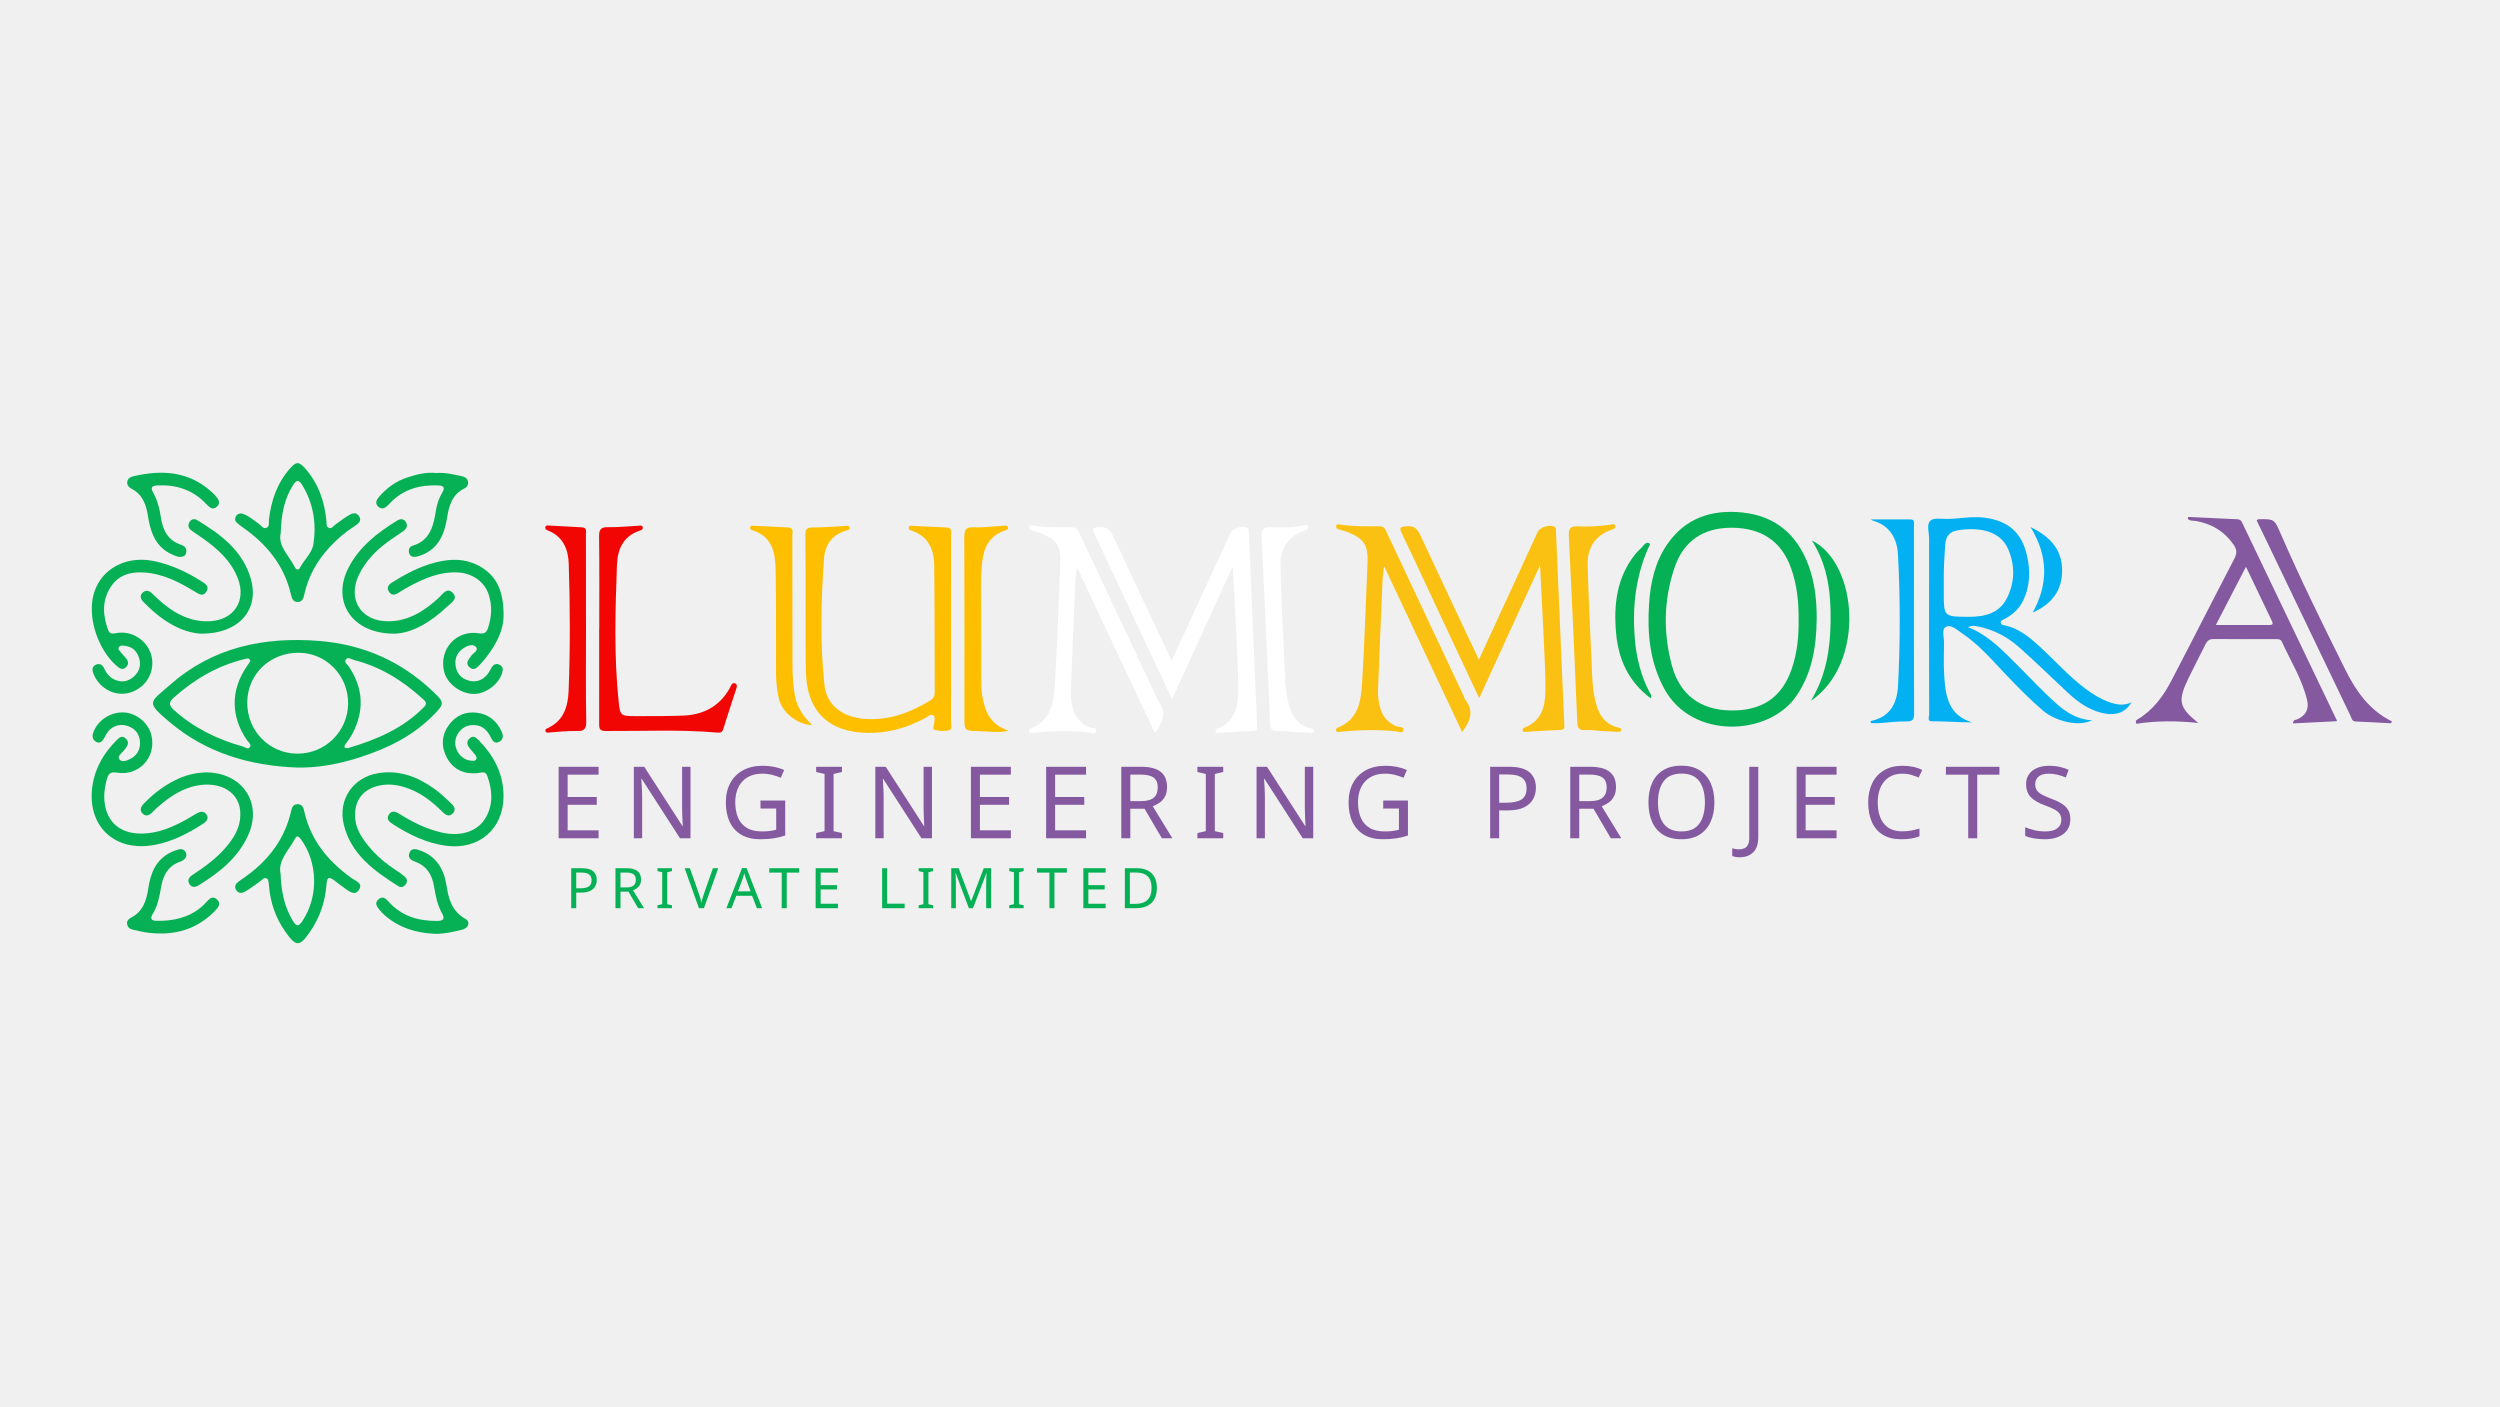
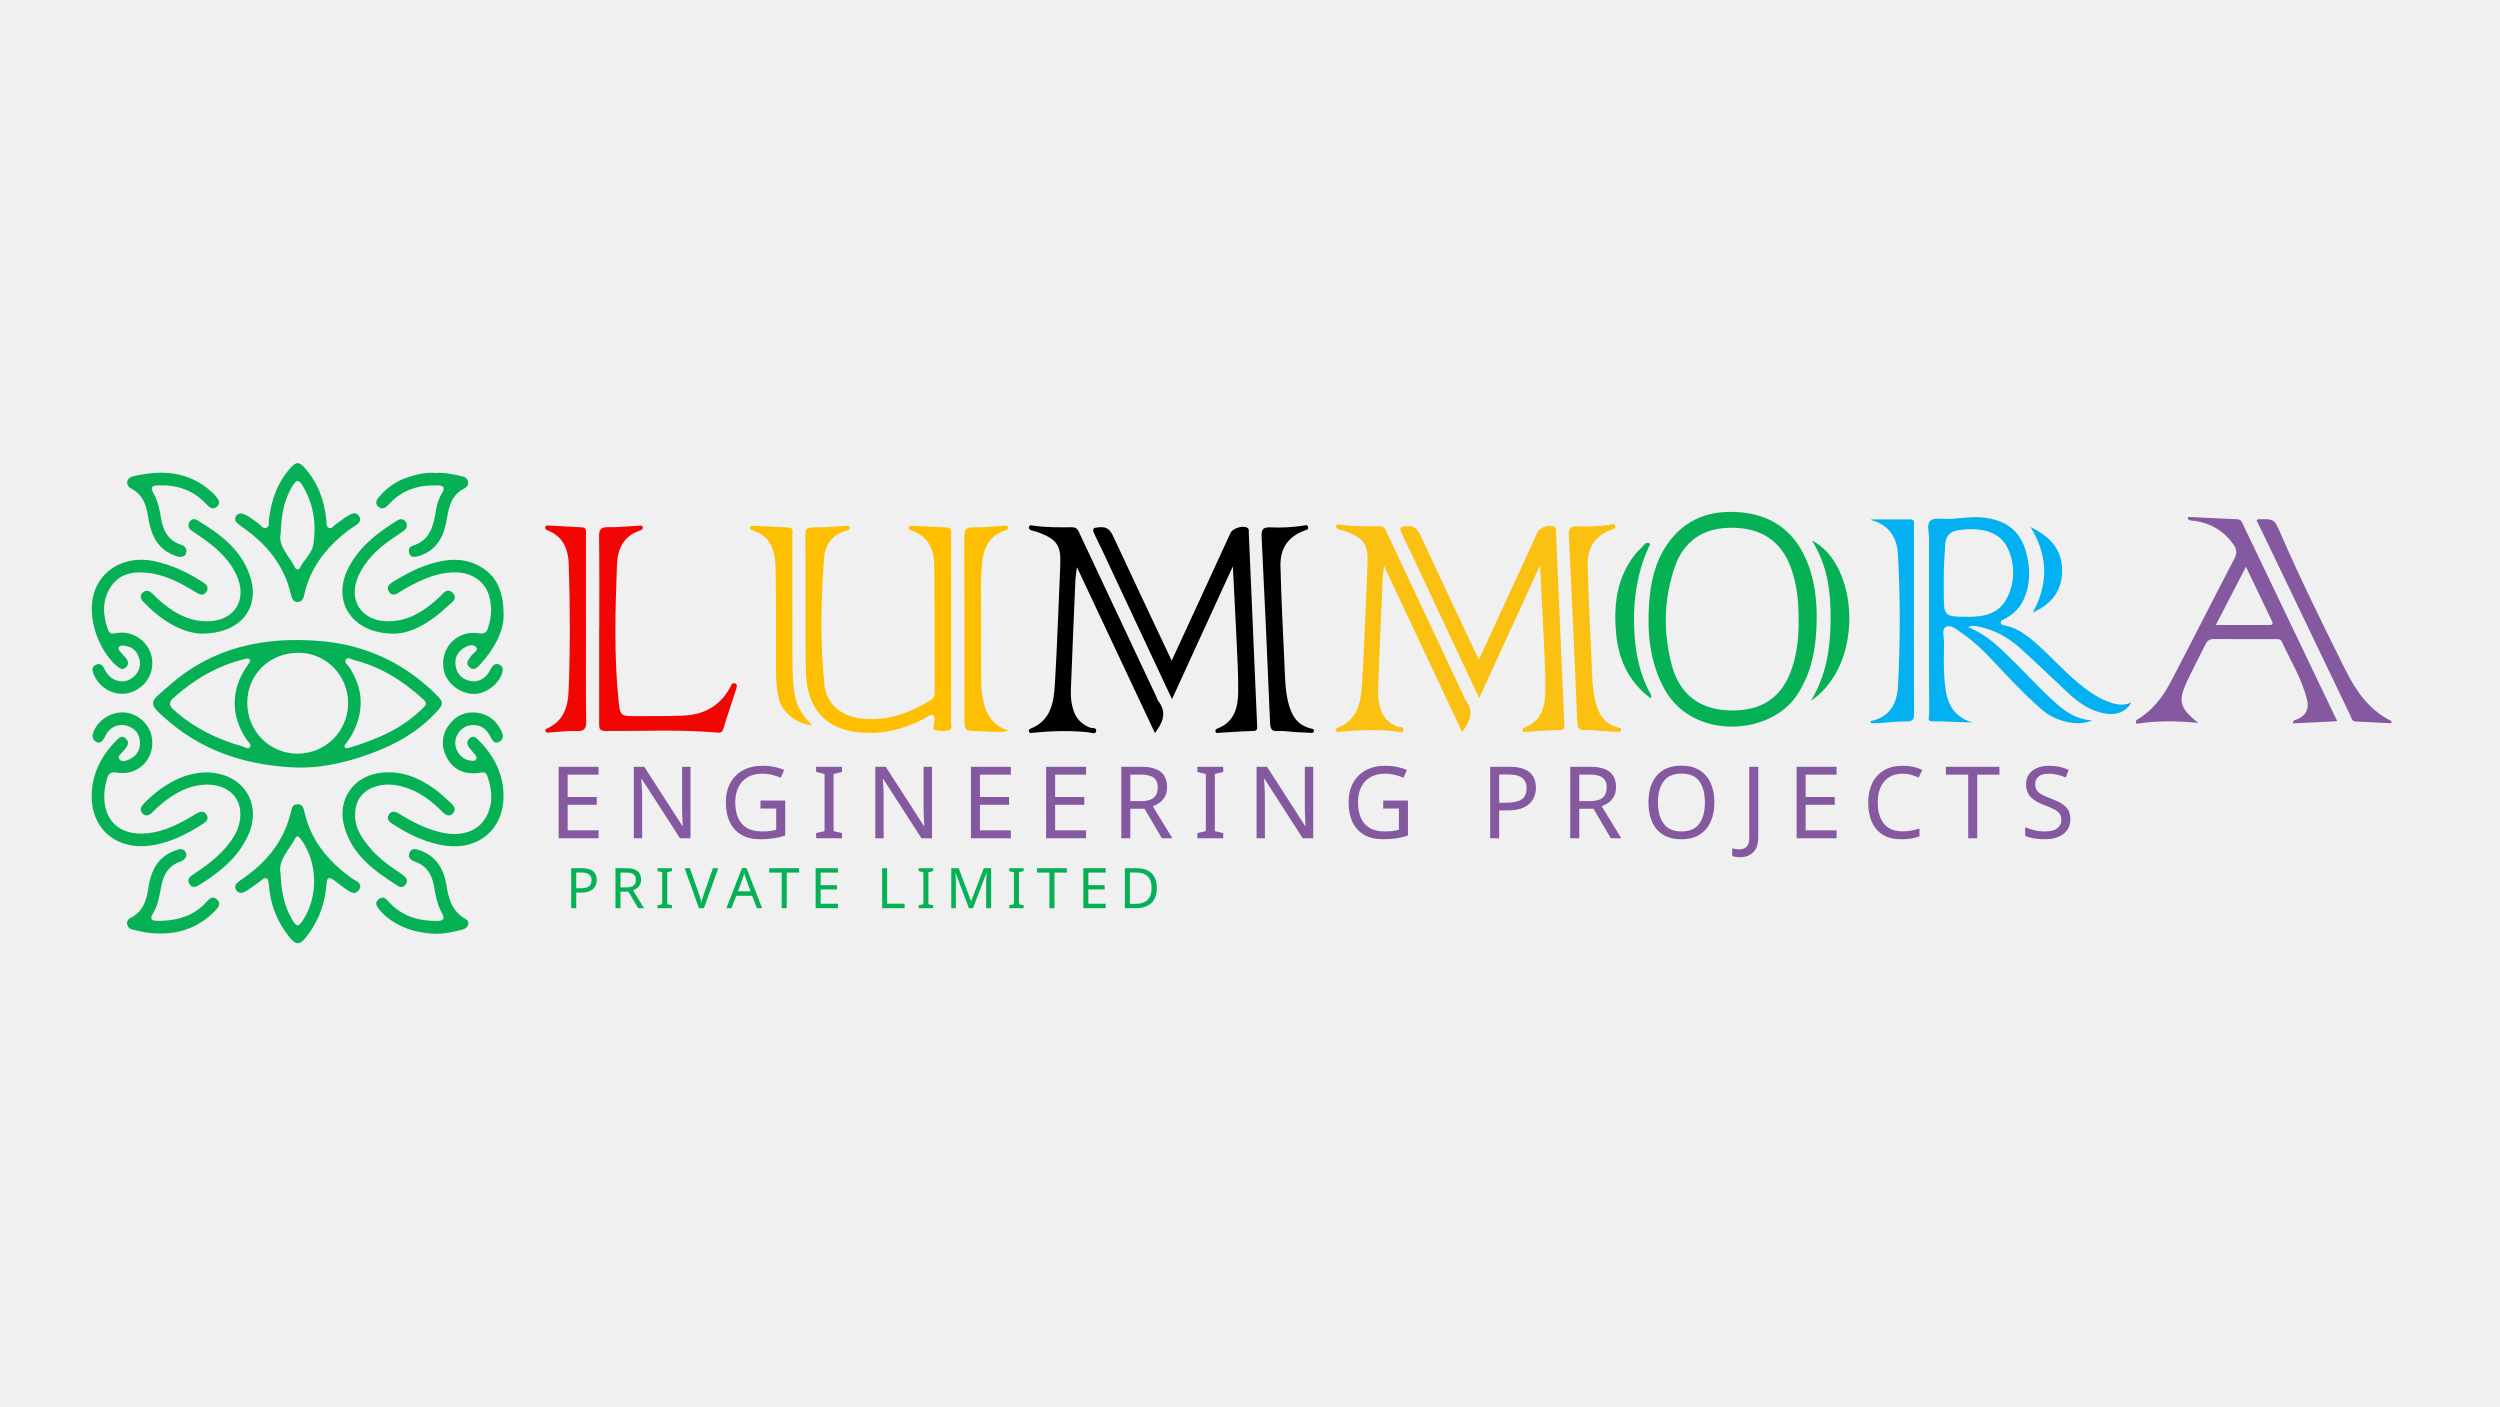
<svg xmlns="http://www.w3.org/2000/svg" version="1.1" id="Layer_1" x="0px" y="0px" viewBox="0 0 1920 1080" style="enable-background:new 0 0 1920 1080;" xml:space="preserve">
  <style type="text/css">
	.st0{fill:#8459A0;}
	.st1{font-family:'Audiowide-Regular';}
	.st2{font-size:76.881px;}
	.st3{letter-spacing:15;}
	.st4{fill:#06B155;}
	.st5{fill:#FEBF00;}
	.st6{fill:#F10603;}
	.st7{fill:#FAC112;}
	.st8{fill:#03B0F2;}
	.st9{font-size:42.977px;}
	.st10{letter-spacing:8;}
</style>
  <g>
    <text transform="matrix(1 0 0 1 421.582 643.7715)" class="st0 st1 st2 st3">ENGINEERING PROJECTS</text>
  </g>
  <g>
    <g>
      <path class="st4" d="M228.5,589.5c-36.26-1.31-69.86-11.05-97.96-34.7c-19.01-15.99-15.67-14.99-0.15-28.69    c32.88-29.04,72.26-37.28,114.87-33.86c33.82,2.72,63.1,15.69,87.65,39.17c8.4,8.03,8.55,8.94,0.54,17.23    c-15.69,16.24-35.34,25.9-56.46,32.77C261.29,586.53,245.21,589.75,228.5,589.5z M228.18,578.8c21.46,0.2,38.96-16.98,39.17-38.44    c0.21-21.39-16.69-38.88-37.73-39.04c-22.32-0.17-39.63,16.49-39.73,38.24C189.79,561.28,206.69,578.6,228.18,578.8z     M192.33,507.66c-0.89-2.79-2.87-1.86-4.8-1.39c-20.67,5.03-38.31,15.51-54.11,29.52c-4,3.54-3.68,6.03,0.05,9.39    c15.3,13.78,33.2,22.6,52.87,28.08c1.83,0.51,4.15,2.63,5.61,0.48c1.35-1.98-1.16-3.66-2.26-5.26    c-12.5-18.17-12.64-38.27-0.3-56.48C190.31,510.64,191.23,509.28,192.33,507.66z M267.12,574.59    c21.73-6.39,42.44-15.06,58.75-31.83c2.89-2.97,0.09-4.82-1.82-6.56c-15.14-13.74-32.13-24.24-52.14-29.3    c-2.08-0.53-4.69-2.62-6.28-0.44c-1.61,2.21,1.28,3.95,2.44,5.7c11.02,16.59,11.8,33.7,2.63,51.27c-1.51,2.9-3.55,5.53-5.41,8.23    C263.8,573.82,264.59,574.59,267.12,574.59z" />
      <path class="st4" d="M185.64,394.35c5.11,1.42,9.09,5.05,13.42,8.15c1.72,1.23,3.14,3.99,5.69,2.82c2.48-1.14,1.52-3.99,1.77-6.14    c1.71-14.81,6.37-28.38,16.47-39.69c4.57-5.11,6.71-5.05,11.34,0.21c10.18,11.55,14.95,25.29,16.38,40.39    c0.19,1.96-0.46,4.46,1.98,5.37c2.09,0.77,3.22-1.38,4.67-2.4c3.19-2.25,6.21-4.75,9.54-6.76c2.77-1.68,6.22-3.72,8.76-0.04    c2.67,3.87-0.76,6.14-3.45,7.87c-7.14,4.59-13.48,10.06-19.21,16.28c-9.51,10.32-16.22,22.17-19.25,35.95    c-0.66,2.99-1.42,5.88-5.04,5.97c-3.62,0.09-4.56-2.7-5.26-5.72c-5.11-22.21-18.45-38.56-36.73-51.37    c-1.83-1.29-3.68-2.63-5.23-4.23c-1.23-1.27-1.16-3.06-0.27-4.6C182.16,394.85,183.64,394.24,185.64,394.35z M215.62,409.36    c-2.45,9.99,6.53,17.46,11.03,26.62c0.74,1.51,2.7,1.96,3.49,0.41c3.24-6.38,9.49-11.46,10.56-18.54c2.39-15.78,0.01-31.08-8.4-45    c-2.81-4.65-4.55-4.59-7.43,0.02C218.28,383.45,216.01,395.21,215.62,409.36z" />
      <path class="st4" d="M202.8,674.47c-1.39,1.07-3.13,2.49-4.96,3.78c-3.18,2.25-6.3,4.64-9.68,6.56c-2.51,1.42-5.38,1.39-6.97-1.56    c-1.43-2.66,0.05-4.84,2.23-6.34c6.11-4.19,12.05-8.57,17.37-13.77c11.32-11.06,19.05-24.15,22.64-39.59    c0.69-2.97,1.33-5.84,5.04-5.93c3.7-0.09,4.6,2.63,5.27,5.67c4.89,22.11,18.32,38.16,36.24,51.08c3.03,2.19,9.08,3.83,5.74,8.96    c-3.32,5.11-7.63,1.09-11.12-1.24c-2.73-1.83-5.23-3.99-7.87-5.94c-4.12-3.05-5.59-2.44-5.96,2.82    c-0.93,13.22-4.94,25.34-12.43,36.29c-8.28,12.1-10.85,12.14-19.23,0.25c-7.52-10.67-11.56-22.59-12.56-35.57    C206.19,675.1,205.64,674.19,202.8,674.47z M215.52,671.31c0.48,13.37,2.87,24.92,9.11,35.4c3.07,5.16,4.58,5.17,7.73,0.44    c12.34-18.53,11.77-44.92-1.3-62.64c-1.23-1.67-2.91-3.33-4.19-0.87C222.07,652.88,213.19,660.6,215.52,671.31z" />
      <path class="st4" d="M70.52,468.76c-0.77-27.25,22.2-43.36,48.22-37.75c13.06,2.82,24.86,8.34,36.04,15.45    c2.88,1.83,6.13,3.76,3.87,7.71c-2.53,4.43-5.91,2.11-8.96,0.24c-12.01-7.37-24.43-13.73-38.81-14.72    c-10.65-0.74-20.11,1.83-26.16,11.57c-6.53,10.51-5.7,21.5-1.67,32.6c1.26,3.47,3.79,2.78,6.61,2.31    c10.66-1.8,21.24,4.17,25.53,14.14c4.03,9.37,1.19,20.86-7.04,27.29c-13.99,10.93-30.92,3.38-36.24-9.82    c-1.14-2.83-1.7-5.8,1.88-7.34c3.16-1.36,5.13,0.55,6.36,3.18c1.81,3.89,4.42,6.94,8.44,8.58c5.31,2.16,10.18,1.07,14.3-2.7    c4.33-3.96,5.69-8.92,3.79-14.57c-1.73-5.12-5.22-8.26-10.68-8.93c-1.61-0.2-3.62-0.57-4.61,0.92c-1.12,1.7,0.6,3.01,1.59,4.26    c0.89,1.13,1.89,2.17,2.86,3.24c2.24,2.48,3.9,5.24,0.89,8.06c-2.84,2.66-5.25,0.56-7.5-1.41    C78.5,501.67,70.72,484.12,70.52,468.76z" />
      <path class="st4" d="M386.75,473.17c-0.09,11.93-7.12,25.3-17.88,36.98c-2.12,2.3-4.87,5.52-8.32,2.29    c-3.61-3.37-0.45-6.14,1.57-9.02c1.46-2.09,5.95-3.91,3.21-6.74c-2.24-2.33-6.21-0.85-9.14,1c-4.83,3.04-6.97,7.54-6.36,13.08    c0.67,6.09,4.18,10.25,10.1,11.93c5.7,1.62,10.58-0.22,14.34-4.7c1.31-1.55,2.12-3.5,3.21-5.25c1.48-2.37,3.51-3.58,6.22-2.21    c2.72,1.37,2.77,3.73,1.97,6.36c-2.63,8.72-13.07,16.36-22.05,16.07c-10.55-0.35-20.56-8.17-22.68-17.73    c-3.76-16.94,9.72-31.61,26.83-28.88c3.79,0.6,5.68-0.13,6.94-3.81c2.89-8.45,3.37-16.95,0.76-25.43    c-3.2-10.41-12.65-17.01-24.37-17.51c-13.02-0.55-24.52,4.33-35.71,10.17c-3.27,1.71-6.45,3.62-9.56,5.62    c-2.64,1.7-5.07,1.94-7-0.79c-2.22-3.14-0.53-5.51,2.15-7.19c10.62-6.7,21.61-12.49,33.97-15.58c11.2-2.81,22.1-2.92,32.38,2.46    C381.1,441.46,386.93,453.52,386.75,473.17z" />
      <path class="st4" d="M108.93,640.19c12.3-0.17,23.23-4.76,33.77-10.57c2.7-1.49,5.29-3.16,7.97-4.69c2.9-1.66,6.05-2.61,8.08,0.9    c1.9,3.29-0.65,5.43-3.13,7.03c-11.29,7.3-23.13,13.36-36.49,15.96c-31.16,6.05-52.93-14.65-48.05-45.99    c2.1-13.45,8.82-24.67,18.36-34.22c2.01-2.02,4.26-4.36,7.3-1.26c2.69,2.74,1.36,5.24-0.48,7.68c-0.62,0.82-1.43,1.49-2.04,2.31    c-1.29,1.73-4.17,3.37-2.62,5.65c1.77,2.59,4.99,1.41,7.35,0.38c5.61-2.43,8.75-6.94,8.57-13.08c-0.18-6.08-3.26-10.52-9.15-12.64    c-5.77-2.08-11.84-0.38-15.51,4.39c-1.12,1.45-1.87,3.18-2.81,4.76c-1.46,2.45-3.22,4.71-6.37,2.83c-2.6-1.55-3.1-4.02-2.06-6.99    c3.3-9.42,13.3-16.04,23.64-15.48c9.87,0.53,18.98,8.26,21.11,17.89c3.7,16.74-9.76,31.21-26.7,28.32    c-4.54-0.77-6.38,0.67-7.51,4.78c-1.2,4.4-2.12,8.77-2.11,13.34C80.1,629.73,90.8,640.37,108.93,640.19z" />
      <path class="st4" d="M386.71,611.53c0,25.01-18.79,41.29-43.89,38.05c-15.04-1.94-28.26-8.43-40.84-16.43    c-2.59-1.65-5.63-3.83-3.42-7.43c2.34-3.81,5.72-2.26,8.63-0.42c9.97,6.31,20.43,11.45,32.02,14.08    c14.99,3.4,28.05-0.89,34.13-11.95c5.63-10.24,4.75-21,0.83-31.65c-1.47-4-4.64-2.26-7.36-2.01    c-10.17,0.96-18.53-2.59-23.44-11.53c-4.65-8.48-4.48-17.47,1.47-25.59c5.3-7.24,12.81-10.42,21.58-9.26    c8.72,1.15,15.04,6.15,18.76,14.29c1.47,3.22,1.54,6.26-1.78,8.03c-3.53,1.88-5.27-0.94-6.57-3.61    c-3.09-6.39-7.85-9.99-15.18-9.15c-7.03,0.81-12.28,7.13-12.01,14.14c0.26,6.58,5.63,12.58,11.77,13.02    c1.54,0.11,3.47,0.8,4.37-1.18c0.7-1.54-0.5-2.73-1.37-3.85c-1.26-1.62-2.7-3.11-3.94-4.74c-1.8-2.37-2.36-4.85,0.07-7.17    c2.7-2.58,4.87-0.94,6.86,1.08C379.26,580.26,386.74,594.23,386.71,611.53z" />
      <path class="st4" d="M154.68,486.68c-16.08-0.82-31.45-10.74-44.77-24.64c-2.05-2.14-2.74-4.85-0.18-7.06    c2.45-2.12,5.08-1.26,7.17,0.83c5.26,5.24,10.79,10.1,17.17,13.96c8.46,5.12,17.53,7.95,27.52,7.31    c18.06-1.16,27.59-15.52,21.2-32.53c-5.2-13.84-15.83-23.21-27.55-31.48c-2.85-2.01-5.85-3.82-8.59-5.96    c-1.99-1.55-2.51-3.78-1.2-6.06c1.36-2.37,3.71-2.95,5.85-1.66c18.24,10.98,35.2,23.54,41.36,45.19    C199.33,468.07,183.81,486.69,154.68,486.68z" />
      <path class="st4" d="M302.76,486.67c-32.59,0.01-48.02-24.67-35.48-49.92c8.29-16.68,22.43-27.52,37.82-37    c2.35-1.45,4.83-1.5,6.52,1.03c1.86,2.78,0.69,5.22-1.69,6.96c-4.31,3.15-8.89,5.92-13.14,9.13c-8.78,6.64-16.26,14.5-21.1,24.54    c-9.15,19,1.65,35.95,22.71,35.74c15.65-0.16,27.65-8.08,38.67-18.15c3-2.74,6.13-8.21,10.56-3.73c4.53,4.58-1.17,7.74-3.99,10.41    C330.95,477.74,316.56,486.38,302.76,486.67z" />
      <path class="st4" d="M157.89,593.18c28.55-0.04,43.98,23.78,32.58,48.58c-7.99,17.39-22.32,28.6-38.13,38.28    c-2.69,1.65-5.29,1.57-6.95-1.22c-1.69-2.85-0.15-5.19,2.3-6.79c9.49-6.2,18.63-12.82,26.01-21.56    c5.24-6.21,9.58-12.87,10.64-21.17c2.49-19.51-13.1-28.39-29.63-26.49c-13.94,1.61-24.84,9.17-34.9,18.26    c-0.91,0.83-1.75,1.74-2.61,2.62c-2.22,2.27-4.92,3.75-7.55,1.28c-2.93-2.75-1.32-5.56,1.04-8.01    c7.79-8.06,16.6-14.65,26.92-19.21C144.52,594.71,151.7,593.35,157.89,593.18z" />
      <path class="st4" d="M272.74,625.62c-0.36,9.51,4.44,16.94,10.03,23.88c6.09,7.58,13.53,13.73,21.69,19.03    c2.23,1.45,4.44,2.99,6.42,4.76c1.9,1.71,2.23,4.01,0.59,6.08c-1.38,1.75-3.44,2.57-5.49,1.27c-18.62-11.8-36.5-24.45-42.02-47.64    c-4.53-19.07,7.35-36.21,26.7-39.25c16.29-2.57,30.4,3,43.29,12.3c4.31,3.11,8.13,6.91,12.08,10.49c2.61,2.37,4.75,5.33,1.5,8.4    c-2.92,2.77-5.65,0.67-7.98-1.66c-7.34-7.31-15.39-13.69-25.16-17.43c-7.77-2.97-15.74-4.4-24.13-2.31    C279.09,606.34,272.66,614.21,272.74,625.62z" />
      <path class="st4" d="M137.1,427.67c-8.71-2.53-15.74-7.74-19.56-16.68c-2.02-4.73-3.16-9.74-3.94-14.84    c-1.31-8.62-4.13-16.36-12.52-20.75c-2.13-1.11-3.72-2.86-3.37-5.39c0.35-2.55,2.48-3.75,4.76-4.27    c21.84-5.05,42.48-3.97,60.09,12.09c0.76,0.69,1.56,1.35,2.21,2.13c2.23,2.67,5.42,5.67,2.01,9.02c-3.44,3.39-6.3,0.33-8.79-2.28    c-10.03-10.54-22.53-14.55-36.8-13.9c-3.8,0.17-6.13,0.99-3.55,5.52c3.4,5.96,4.94,12.63,5.97,19.32    c1.51,9.85,5.55,17.54,15.68,20.84c2.92,0.95,4.42,3.11,3.66,6.19C142.29,427.37,140.05,427.85,137.1,427.67z" />
      <path class="st4" d="M335.03,363.27c6.88-0.55,13.27,1.11,19.69,2.47c2.28,0.48,4.36,1.67,4.76,4.25c0.35,2.25-0.85,4.15-2.77,5.1    c-9.52,4.69-11.89,13.35-13.4,22.81c-1.96,12.22-6.38,23.03-18.95,28.21c-1.5,0.62-3.07,1.12-4.65,1.44    c-2.45,0.5-4.62-0.07-5.47-2.7c-0.79-2.48,0.17-4.99,2.45-5.66c14.1-4.19,16.31-15.96,18.25-27.95c0.73-4.53,2.29-8.83,4.58-12.67    c2.42-4.06,1.45-5.56-2.9-5.75c-14.16-0.61-26.85,2.9-36.97,13.43c-0.43,0.44-0.81,0.93-1.24,1.37c-2.33,2.39-5.04,4.2-7.99,1.42    c-2.68-2.54-1.2-5.32,0.81-7.63c5.91-6.79,13.04-11.92,21.61-14.74C320.1,364.26,327.5,362.47,335.03,363.27z" />
      <path class="st4" d="M334.09,717.16c-14.36-0.58-27.49-4.53-38.54-14.14c-1.39-1.21-2.71-2.54-3.86-3.97    c-2.1-2.61-4.49-5.49-0.87-8.5c3.3-2.74,5.67-0.26,7.81,2.11c9.97,11.05,22.79,14.74,37.18,14.62c4.66-0.04,6.1-1.6,3.65-5.91    c-3.74-6.56-4.95-13.91-6.25-21.18c-1.56-8.75-5.66-15.29-14.38-18.41c-3.09-1.1-5.89-3.02-4.38-6.81    c1.54-3.87,4.94-2.97,7.94-1.92c12.72,4.48,18.6,14.46,20.52,26.95c1.62,10.55,4.24,19.92,14.51,25.69    c4.08,2.29,2.56,7.12-2.64,8.37C348.01,715.68,341.18,717.33,334.09,717.16z" />
      <path class="st4" d="M124.6,707.17c12.95-0.55,24.6-4.26,33.68-14.12c2.24-2.43,4.72-5.52,8.23-2.41c3.74,3.31,1,6.44-1.44,8.96    c-13.93,14.38-31.19,19.03-50.63,16.82c-4.27-0.49-8.47-1.6-12.69-2.49c-2.21-0.47-3.7-1.92-4.14-4.09    c-0.48-2.36,1.04-4.03,2.88-4.98c9.12-4.67,11.97-12.91,13.34-22.25c1.74-11.81,5.74-22.37,17.43-28.04    c1.84-0.89,3.78-1.62,5.75-2.16c2.43-0.67,4.62-0.03,5.7,2.4c1.25,2.8-0.32,4.7-2.55,6.18c-0.51,0.34-1.1,0.56-1.68,0.76    c-9.06,3.09-13.04,10.07-14.64,18.94c-1.35,7.48-2.57,14.99-6.73,21.62c-1.78,2.83-1.06,4.71,2.55,4.85    C121.31,707.22,122.96,707.17,124.6,707.17z" />
    </g>
  </g>
  <g>
    <path class="st5" d="M730.42,483.32c0,23.69,0.04,47.38-0.06,71.06c-0.01,2.28,1.45,5.86-1.76,6.57   c-3.38,0.75-7.25,0.51-10.64-0.36c-2.14-0.55-0.56-3.33-0.51-5.12c0.06-2.06,1.19-4.59-0.68-5.97c-2.03-1.5-3.86,0.69-5.64,1.65   c-12.44,6.72-25.57,11.1-39.8,11.64c-28.94,1.1-51.52-11.01-52.39-46.8c-0.4-16.28-0.23-32.57-0.26-48.85   c-0.04-18.82,0.06-37.65-0.13-56.47c-0.04-4.02,0.96-5.55,5.28-5.56c8.23-0.02,16.46-0.74,24.7-1.12c1.37-0.06,3.32-0.87,3.86,1   c0.6,2.05-1.44,2.18-2.79,2.58c-10.44,3.11-15.99,10.89-16.72,20.96c-2.35,32.49-3.18,65.1,0.29,97.53   c1.71,15.94,14.41,25.08,31.8,26.12c18.31,1.1,34.45-5,49.71-14.39c2.57-1.58,3.19-3.54,3.18-6.28c-0.13-32.36,0-64.72-0.36-97.07   c-0.13-12.17-4.33-22.43-17.14-26.82c-1.24-0.42-2.72-0.79-2.47-2.34c0.34-2.13,2.29-1.45,3.62-1.39   c8.45,0.35,16.89,0.87,25.34,1.18c4.45,0.16,3.54,3.35,3.55,5.93C730.44,435.09,730.42,459.21,730.42,483.32z" />
-     <path fill="white" d="M946.82,434.96c-15.86,34.61-31.08,67.83-46.73,101.99c-15.05-32.11-29.56-63.06-44.07-94.01   c-5.09-10.84-10.06-21.74-15.37-32.47c-2.31-4.67-0.98-5.18,3.71-5.57c6.04-0.51,8.39,2.25,10.65,7.13   c14.7,31.63,29.65,63.14,44.85,95.4c10.1-21.93,19.96-43.3,29.8-64.68c5.1-11.09,10.17-22.21,15.27-33.3   c1.7-3.7,9.24-6.11,12.83-4.2c1.72,0.91,1.26,2.51,1.32,3.9c1.72,39.7,3.42,79.39,5.13,119.09c0.42,9.71,0.83,19.43,1.29,29.14   c0.11,2.27,0.2,3.92-3.07,4.01c-8.66,0.23-17.3,0.9-25.95,1.4c-1.21,0.07-2.67,0.66-3.03-1.18c-0.24-1.25,0.64-1.75,1.74-2.18   c12.74-5,15.59-15.98,15.74-27.8c0.17-13.3-0.66-26.62-1.25-39.92C948.85,473.34,947.84,455,946.82,434.96z" />
-     <path fill="white" d="M886.98,562.98c-19.86-42.23-39.46-83.93-59.89-127.38c-0.54,4.38-1.05,7.06-1.17,9.75c-1.22,28.31-2.43,56.62-3.52,84.93   c-0.2,5.28,0.42,10.55,2.13,15.62c2.09,6.21,6.26,10.27,12.3,12.8c1.78,0.74,5.71-0.32,4.98,3.04c-0.53,2.43-3.74,0.91-5.59,0.71   c-14.17-1.53-28.3-1.1-42.43,0.24c-1.3,0.12-3.1,1.1-3.63-1.16c-0.21-0.89,0.32-1.53,1.24-1.89c15.83-6.22,17.91-20.34,18.76-34.39   c1.74-28.92,2.69-57.89,3.96-86.83c0.07-1.69,0.1-3.38,0.18-5.07c0.6-14.24-2.56-19.03-16.13-24.24c-1.76-0.68-3.63-1.11-5.45-1.61   c-1.3-0.36-2.63-0.94-2.51-2.4c0.19-2.31,2.21-1.61,3.45-1.42c9.88,1.5,19.84,1.28,29.77,1.28c4.07,0,4.77,2.81,5.99,5.38   c19.48,41.38,38.92,82.77,58.37,124.16c0.63,1.34,0.99,2.86,1.87,4C896.28,547.13,893.18,554.81,886.98,562.98z" />
+     <path d="M946.82,434.96c-15.86,34.61-31.08,67.83-46.73,101.99c-15.05-32.11-29.56-63.06-44.07-94.01   c-5.09-10.84-10.06-21.74-15.37-32.47c-2.31-4.67-0.98-5.18,3.71-5.57c6.04-0.51,8.39,2.25,10.65,7.13   c14.7,31.63,29.65,63.14,44.85,95.4c10.1-21.93,19.96-43.3,29.8-64.68c5.1-11.09,10.17-22.21,15.27-33.3   c1.7-3.7,9.24-6.11,12.83-4.2c1.72,0.91,1.26,2.51,1.32,3.9c1.72,39.7,3.42,79.39,5.13,119.09c0.42,9.71,0.83,19.43,1.29,29.14   c0.11,2.27,0.2,3.92-3.07,4.01c-8.66,0.23-17.3,0.9-25.95,1.4c-1.21,0.07-2.67,0.66-3.03-1.18c-0.24-1.25,0.64-1.75,1.74-2.18   c12.74-5,15.59-15.98,15.74-27.8c0.17-13.3-0.66-26.62-1.25-39.92C948.85,473.34,947.84,455,946.82,434.96z" />
+     <path d="M886.98,562.98c-19.86-42.23-39.46-83.93-59.89-127.38c-0.54,4.38-1.05,7.06-1.17,9.75c-1.22,28.31-2.43,56.62-3.52,84.93   c-0.2,5.28,0.42,10.55,2.13,15.62c2.09,6.21,6.26,10.27,12.3,12.8c1.78,0.74,5.71-0.32,4.98,3.04c-0.53,2.43-3.74,0.91-5.59,0.71   c-14.17-1.53-28.3-1.1-42.43,0.24c-1.3,0.12-3.1,1.1-3.63-1.16c-0.21-0.89,0.32-1.53,1.24-1.89c15.83-6.22,17.91-20.34,18.76-34.39   c1.74-28.92,2.69-57.89,3.96-86.83c0.07-1.69,0.1-3.38,0.18-5.07c0.6-14.24-2.56-19.03-16.13-24.24c-1.76-0.68-3.63-1.11-5.45-1.61   c-1.3-0.36-2.63-0.94-2.51-2.4c0.19-2.31,2.21-1.61,3.45-1.42c9.88,1.5,19.84,1.28,29.77,1.28c4.07,0,4.77,2.81,5.99,5.38   c19.48,41.38,38.92,82.77,58.37,124.16c0.63,1.34,0.99,2.86,1.87,4C896.28,547.13,893.18,554.81,886.98,562.98z" />
    <path class="st6" d="M460.23,483.04c0-23.69,0.19-47.39-0.14-71.07c-0.08-5.71,1.69-7.21,7.18-7.1c7.59,0.15,15.2-0.73,22.8-1.07   c1.31-0.06,3.29-0.79,3.6,1.36c0.21,1.45-1.26,2.01-2.5,2.43c-12.52,4.22-16.89,14.18-17.34,26.11   c-1.3,35.08-2.36,70.18,1.3,105.19c1.1,10.55,1.73,11.06,11.97,11.08c12.48,0.02,24.97,0.09,37.44-0.38   c15.37-0.57,27.69-6.83,35.63-20.58c1.04-1.79,1.85-5.43,4.58-4.11c2.22,1.07,0.62,4.23-0.03,6.3c-2.97,9.46-6.27,18.83-9.12,28.33   c-0.78,2.61-1.9,3.34-4.41,3.12c-28.72-2.54-57.51-1.05-86.28-1.25c-4.97-0.03-4.76-2.64-4.76-6.01   c0.04-24.11,0.02-48.23,0.02-72.34C460.21,483.04,460.22,483.04,460.23,483.04z" />
    <path class="st5" d="M774.63,561.2c-8.1,1.75-15.8,0.51-23.5,0.3c-10.5-0.29-10.46-0.3-10.46-10.57   c0.02-46.11,0.11-92.22-0.08-138.33c-0.02-5.52,0.97-7.89,7.18-7.63c7.36,0.31,14.77-0.76,22.16-1.11   c1.52-0.07,3.84-0.93,4.26,1.37c0.34,1.88-1.82,1.89-3.15,2.39c-11.07,4.17-15.62,12.96-16.73,24.01   c-0.55,5.46-0.95,10.97-0.95,16.45c0,26.01,0.17,52.03,0.24,78.04c0.02,5.77,1.17,11.4,2.8,16.84   C759.11,552,765.11,558.17,774.63,561.2z" />
-     <path fill="white" d="M992.49,562c-3.59-0.21-7.2-0.82-10.76-0.55c-4.61,0.35-6.1-1.16-6.3-5.91c-1.99-47.73-4.14-95.46-6.51-143.17   c-0.28-5.71,1-7.64,6.99-7.36c8.21,0.38,16.48-0.04,24.67-1.26c1.36-0.2,3.71-1.37,4.09,1.28c0.27,1.86-1.63,2.05-3.02,2.56   c-12.25,4.57-18.62,13.34-18.26,27.26c0.64,24.72,1.86,49.44,3.02,74.14c0.48,10.11,0.47,20.26,2.89,30.23   c2.39,9.87,6.8,17.71,17.5,20.28c1.19,0.29,2.75,0.29,2.23,2.2c-0.36,1.33-1.54,1.16-2.6,1.11c-4.65-0.24-9.29-0.46-13.94-0.7   C992.49,562.08,992.49,562.04,992.49,562z" />
+     <path d="M992.49,562c-3.59-0.21-7.2-0.82-10.76-0.55c-4.61,0.35-6.1-1.16-6.3-5.91c-1.99-47.73-4.14-95.46-6.51-143.17   c-0.28-5.71,1-7.64,6.99-7.36c8.21,0.38,16.48-0.04,24.67-1.26c1.36-0.2,3.71-1.37,4.09,1.28c0.27,1.86-1.63,2.05-3.02,2.56   c-12.25,4.57-18.62,13.34-18.26,27.26c0.64,24.72,1.86,49.44,3.02,74.14c0.48,10.11,0.47,20.26,2.89,30.23   c2.39,9.87,6.8,17.71,17.5,20.28c1.19,0.29,2.75,0.29,2.23,2.2c-0.36,1.33-1.54,1.16-2.6,1.11c-4.65-0.24-9.29-0.46-13.94-0.7   C992.49,562.08,992.49,562.04,992.49,562z" />
    <path class="st7" d="M1182.74,434.19c-15.86,34.61-31.08,67.83-46.73,101.99c-15.05-32.11-29.56-63.06-44.07-94.01   c-5.09-10.84-10.06-21.74-15.37-32.47c-2.31-4.67-0.98-5.18,3.71-5.57c6.04-0.51,8.39,2.25,10.65,7.13   c14.7,31.63,29.65,63.14,44.85,95.4c10.1-21.93,19.96-43.3,29.8-64.68c5.1-11.09,10.17-22.21,15.27-33.3   c1.7-3.7,9.24-6.11,12.83-4.2c1.72,0.91,1.26,2.51,1.32,3.9c1.72,39.7,3.42,79.39,5.13,119.09c0.42,9.71,0.83,19.43,1.29,29.14   c0.11,2.27,0.2,3.92-3.07,4.01c-8.66,0.23-17.3,0.9-25.95,1.4c-1.21,0.07-2.67,0.66-3.03-1.18c-0.24-1.25,0.64-1.75,1.74-2.18   c12.74-5,15.59-15.98,15.74-27.8c0.17-13.3-0.66-26.62-1.25-39.92C1184.77,472.57,1183.76,454.23,1182.74,434.19z" />
    <path class="st7" d="M1122.91,562.21c-19.86-42.23-39.46-83.93-59.89-127.38c-0.54,4.38-1.05,7.06-1.17,9.75   c-1.22,28.31-2.43,56.62-3.52,84.93c-0.2,5.28,0.42,10.55,2.13,15.62c2.09,6.21,6.26,10.27,12.3,12.8   c1.78,0.74,5.71-0.32,4.98,3.04c-0.53,2.43-3.74,0.91-5.59,0.71c-14.17-1.53-28.3-1.1-42.43,0.24c-1.3,0.12-3.1,1.1-3.63-1.16   c-0.21-0.89,0.32-1.53,1.24-1.89c15.83-6.22,17.91-20.34,18.76-34.39c1.74-28.92,2.69-57.89,3.96-86.83   c0.07-1.69,0.1-3.38,0.18-5.07c0.6-14.24-2.56-19.03-16.13-24.24c-1.76-0.68-3.63-1.11-5.45-1.61c-1.3-0.36-2.63-0.94-2.51-2.4   c0.19-2.31,2.21-1.61,3.45-1.42c9.88,1.5,19.84,1.28,29.77,1.28c4.07,0,4.77,2.81,5.99,5.38c19.48,41.38,38.92,82.77,58.37,124.16   c0.63,1.34,0.99,2.86,1.87,4C1132.2,546.36,1129.1,554.05,1122.91,562.21z" />
    <path class="st7" d="M1228.42,561.23c-3.59-0.21-7.2-0.82-10.76-0.55c-4.61,0.35-6.1-1.16-6.3-5.91   c-1.99-47.73-4.14-95.46-6.51-143.17c-0.28-5.71,1-7.64,6.99-7.36c8.21,0.38,16.48-0.04,24.67-1.26c1.36-0.2,3.71-1.37,4.09,1.28   c0.27,1.86-1.63,2.05-3.02,2.56c-12.25,4.57-18.62,13.34-18.26,27.26c0.64,24.72,1.86,49.44,3.02,74.14   c0.48,10.11,0.47,20.26,2.89,30.23c2.39,9.87,6.8,17.71,17.5,20.28c1.19,0.29,2.75,0.29,2.23,2.2c-0.36,1.33-1.54,1.16-2.6,1.11   c-4.65-0.24-9.29-0.46-13.94-0.7C1228.41,561.31,1228.41,561.27,1228.42,561.23z" />
    <path class="st6" d="M450.05,482.94c0,23.66-0.25,47.33,0.17,70.99c0.12,6.38-1.87,7.73-7.79,7.5c-6.93-0.26-13.9,0.74-20.85,1.16   c-1.01,0.06-2.2,0.31-2.66-1.02c-0.47-1.37,0.62-1.89,1.55-2.3c12.45-5.56,15.75-16.67,16.22-28.63   c1.28-32.51,1.15-65.06,0.1-97.58c-0.37-11.38-4.42-21.09-16.1-25.69c-1.29-0.51-2.3-1.29-1.78-2.81c0.44-1.28,1.73-0.99,2.71-0.95   c8.44,0.43,16.87,0.88,25.3,1.37c4.01,0.23,3.07,3.36,3.07,5.7c0.06,20.92,0.04,41.83,0.04,62.75   C450.05,476.61,450.05,479.77,450.05,482.94z" />
    <path class="st5" d="M623.78,556.96c-11.87-0.66-23.17-9.92-25.62-20.42c-1.54-6.6-2.15-13.33-2.16-20.11   c-0.07-26.19,0.12-52.39-0.3-78.58c-0.21-13.33-2.58-26-18.05-30.67c-1.04-0.31-1.88-1.11-1.5-2.37c0.41-1.37,1.69-1.06,2.66-1.02   c8.86,0.39,17.72,0.8,26.57,1.29c4.49,0.25,3.12,3.83,3.13,6.25c0.09,28.52,0,57.04,0.09,85.56c0.04,12.44-0.34,24.87,1.85,37.26   C612.05,543.15,616.8,550.01,623.78,556.96z" />
    <g>
      <path class="st8" d="M1636.93,539.41c-4.75,8.28-12.93,10.78-23.89,7.8c-9.61-2.61-17.49-8.3-24.67-14.96    c-12.55-11.65-24.74-23.7-37.55-35.05c-9.26-8.21-20.08-13.93-32.48-16.21c-1.86-0.34-3.63-0.81-6.97,0.61    c1.44,0.63,2.22,0.97,3,1.31c13.82,6.13,23.91,16.96,34.38,27.31c10.5,10.38,20.47,21.37,31.59,31.04    c7.21,6.27,15.7,11.44,26.31,11.94c-11.19,5.46-28.86,0.11-37.71-7.51c-10.28-8.85-19.77-18.47-29.08-28.3    c-10.46-11.04-20.42-22.67-33.23-31.18c-3.78-2.51-8.25-6.98-12.32-4.68c-3.29,1.87-1.24,7.83-1.31,11.97    c-0.14,8.67-0.36,17.37,0.2,26.01c0.98,15.13,3.23,29.8,21.35,35.26c-10.56,0.01-20.73-0.89-30.93-0.83    c-3.75,0.02-2.02-3.58-2.03-5.48c-0.11-44.85-0.12-89.7-0.04-134.54c0.01-4.81-2.09-11.1,0.92-14c2.54-2.46,8.78-1.29,13.38-1.38    c9.5-0.18,18.91-2.21,28.48-0.93c18.22,2.43,28.53,11.47,32.53,29.58c2.51,11.36,2.24,22.68-2.8,33.49    c-3.07,6.59-8.09,11.24-14.42,14.65c-1.21,0.65-3.09,1.06-3.06,2.79c0.04,1.92,2.05,1.95,3.35,2.23    c10.37,2.22,18.18,8.65,25.75,15.48c11.92,10.77,22.52,22.96,35.4,32.69c5.93,4.48,12.12,8.39,19.22,10.86    C1625.83,541.29,1631.24,542.13,1636.93,539.41z M1492.82,446.17c0,2.96,0,5.91,0,8.87c0.01,18.55,0.01,18.61,18.96,18.68    c12.17,0.04,23.57-2.49,29.56-14.37c6.07-12.03,6.29-24.93,1.06-37.34c-6.16-14.62-22.68-17.3-38.77-14.77    c-6.25,0.98-9.27,4.59-9.73,11.12C1493.24,427.62,1492.72,436.88,1492.82,446.17z" />
      <path class="st4" d="M1395.22,475.35c-0.25,21-3.35,41.19-15.58,59.12c-21.1,30.91-80.3,33.86-101.6-5.69    c-10.97-20.36-13-42.14-11.58-64.59c1.04-16.43,4.42-32.29,13.95-46.14c13.96-20.28,34.08-26.84,57.56-24.47    c25.5,2.58,42.17,16.9,50.97,40.61C1393.85,447.44,1395.29,461.3,1395.22,475.35z M1381.32,475.82    c0.13-13.61-1.24-26.99-5.94-39.9c-7.36-20.25-22.57-30.54-45.46-30.61c-21.79-0.06-36.98,10.2-43.88,30.63    c-8.41,24.91-8.78,50.33-1.9,75.58c6.04,22.13,21.91,33.7,44.71,34.11c24.4,0.44,39.73-9.92,47.32-32.29    C1380.29,501.19,1381.5,488.58,1381.32,475.82z" />
      <path class="st0" d="M1688.21,555.23c-15.96-1.68-31.85-1.8-47.39,0.63c-0.99-1.85-0.41-2.61,0.6-3.21    c11.9-7.04,19.84-17.7,26.05-29.6c16.31-31.24,32.2-62.71,48.51-93.96c2.18-4.18,1.92-7.2-0.64-10.87    c-7.04-10.12-16.66-15.9-28.67-18.06c-2.19-0.39-4.68,0.14-6.47-1.66c0.08-0.72-0.04-1.51,0.86-1.47    c12.46,0.59,24.91,1.24,37.36,1.77c2.09,0.09,2.89,1.21,3.67,2.83c24.19,50.55,48.4,101.09,72.6,151.64    c0.08,0.16-0.04,0.41-0.07,0.62c-11.17,0.56-22.33,1.13-33.57,1.69c0.09-3.06,1.81-2.55,2.84-2.97c6.59-2.71,9.61-7.67,8.05-14.54    c-3.71-16.24-12.7-30.26-19.47-45.21c-1.01-2.23-2.98-2.01-4.88-2.01c-15.87,0-31.74,0.11-47.61-0.07    c-3.39-0.04-4.93,1.52-6.24,4.17c-4.21,8.51-8.62,16.93-12.76,25.47C1672.26,538.44,1673.29,542.99,1688.21,555.23z     M1701.78,479.99c14.54,0,27.97,0,41.41,0c2.75,0,2.43-1.39,1.55-3.23c-6.52-13.58-13.01-27.18-19.84-41.48    C1717.07,450.4,1709.69,464.69,1701.78,479.99z" />
      <path class="st8" d="M1436.64,553.78c14.95-3.01,20.35-13.66,21.05-27.08c1.74-33.56,1.78-67.16-0.04-100.7    c-0.67-12.3-6.13-22.36-19.26-26.15c-0.81-0.23-1.45-0.81-1.44-0.95c10.05,0,20.03,0.03,30.02-0.01c3.91-0.02,2.91,2.85,2.93,4.94    c0.07,11.2,0.03,22.4,0.03,33.6c0,36.77-0.1,73.54,0.11,110.31c0.03,4.92-1.11,6.44-6.2,6.32c-6.94-0.16-13.9,0.85-20.85,1.29    c-2.02,0.13-4.05,0.02-6.07,0.02C1436.83,554.85,1436.74,554.32,1436.64,553.78z" />
      <path class="st0" d="M1836.24,555.47c-9.03-0.46-18.06-0.99-27.1-1.35c-2.93-0.12-3.06-2.51-3.89-4.25    c-21.18-44.06-42.32-88.15-63.47-132.23c-2.89-6.03-5.82-12.03-8.7-17.98c0.64-0.47,0.95-0.89,1.26-0.89    c12.35-0.23,12.31-0.21,17.19,11.03c15.41,35.42,32.5,70.05,49.71,104.6c8.14,16.35,18.43,31.17,35.76,39.61    C1836.75,554.5,1836.49,554.99,1836.24,555.47z" />
      <path class="st4" d="M1267.86,536.37c-17.03-12.62-24.83-29.72-26.69-49.95c-2.01-21.84,0.42-42.67,14.54-60.63    c2.08-2.64,4.82-4.75,6.92-7.37c1.06-1.32,2.58-1.89,3.51-1.44c2.09,0.98,0.38,2.39-0.17,3.64c-9.8,22.18-12.38,45.47-10.48,69.41    c1.16,14.57,4.57,28.55,11.33,41.61C1267.47,532.88,1268.81,533.95,1267.86,536.37z" />
      <path class="st4" d="M1391.55,415.11c35.49,17.55,41.34,94.51-0.78,123.13c11.79-19.52,14.89-39.99,15.13-61.11    C1406.14,455.9,1404.13,435.15,1391.55,415.11z" />
      <path class="st8" d="M1559.47,404.83c15.35,7.42,24.15,17.37,24.25,33.1c0.1,15.69-8.07,26.06-22.57,32.47    C1573.04,448.67,1573.27,427.38,1559.47,404.83z" />
    </g>
  </g>
  <text transform="matrix(1 0 0 1 434.5098 697.4785)" class="st4 st1 st9 st10">PRIVATE LIMITED</text>
</svg>
